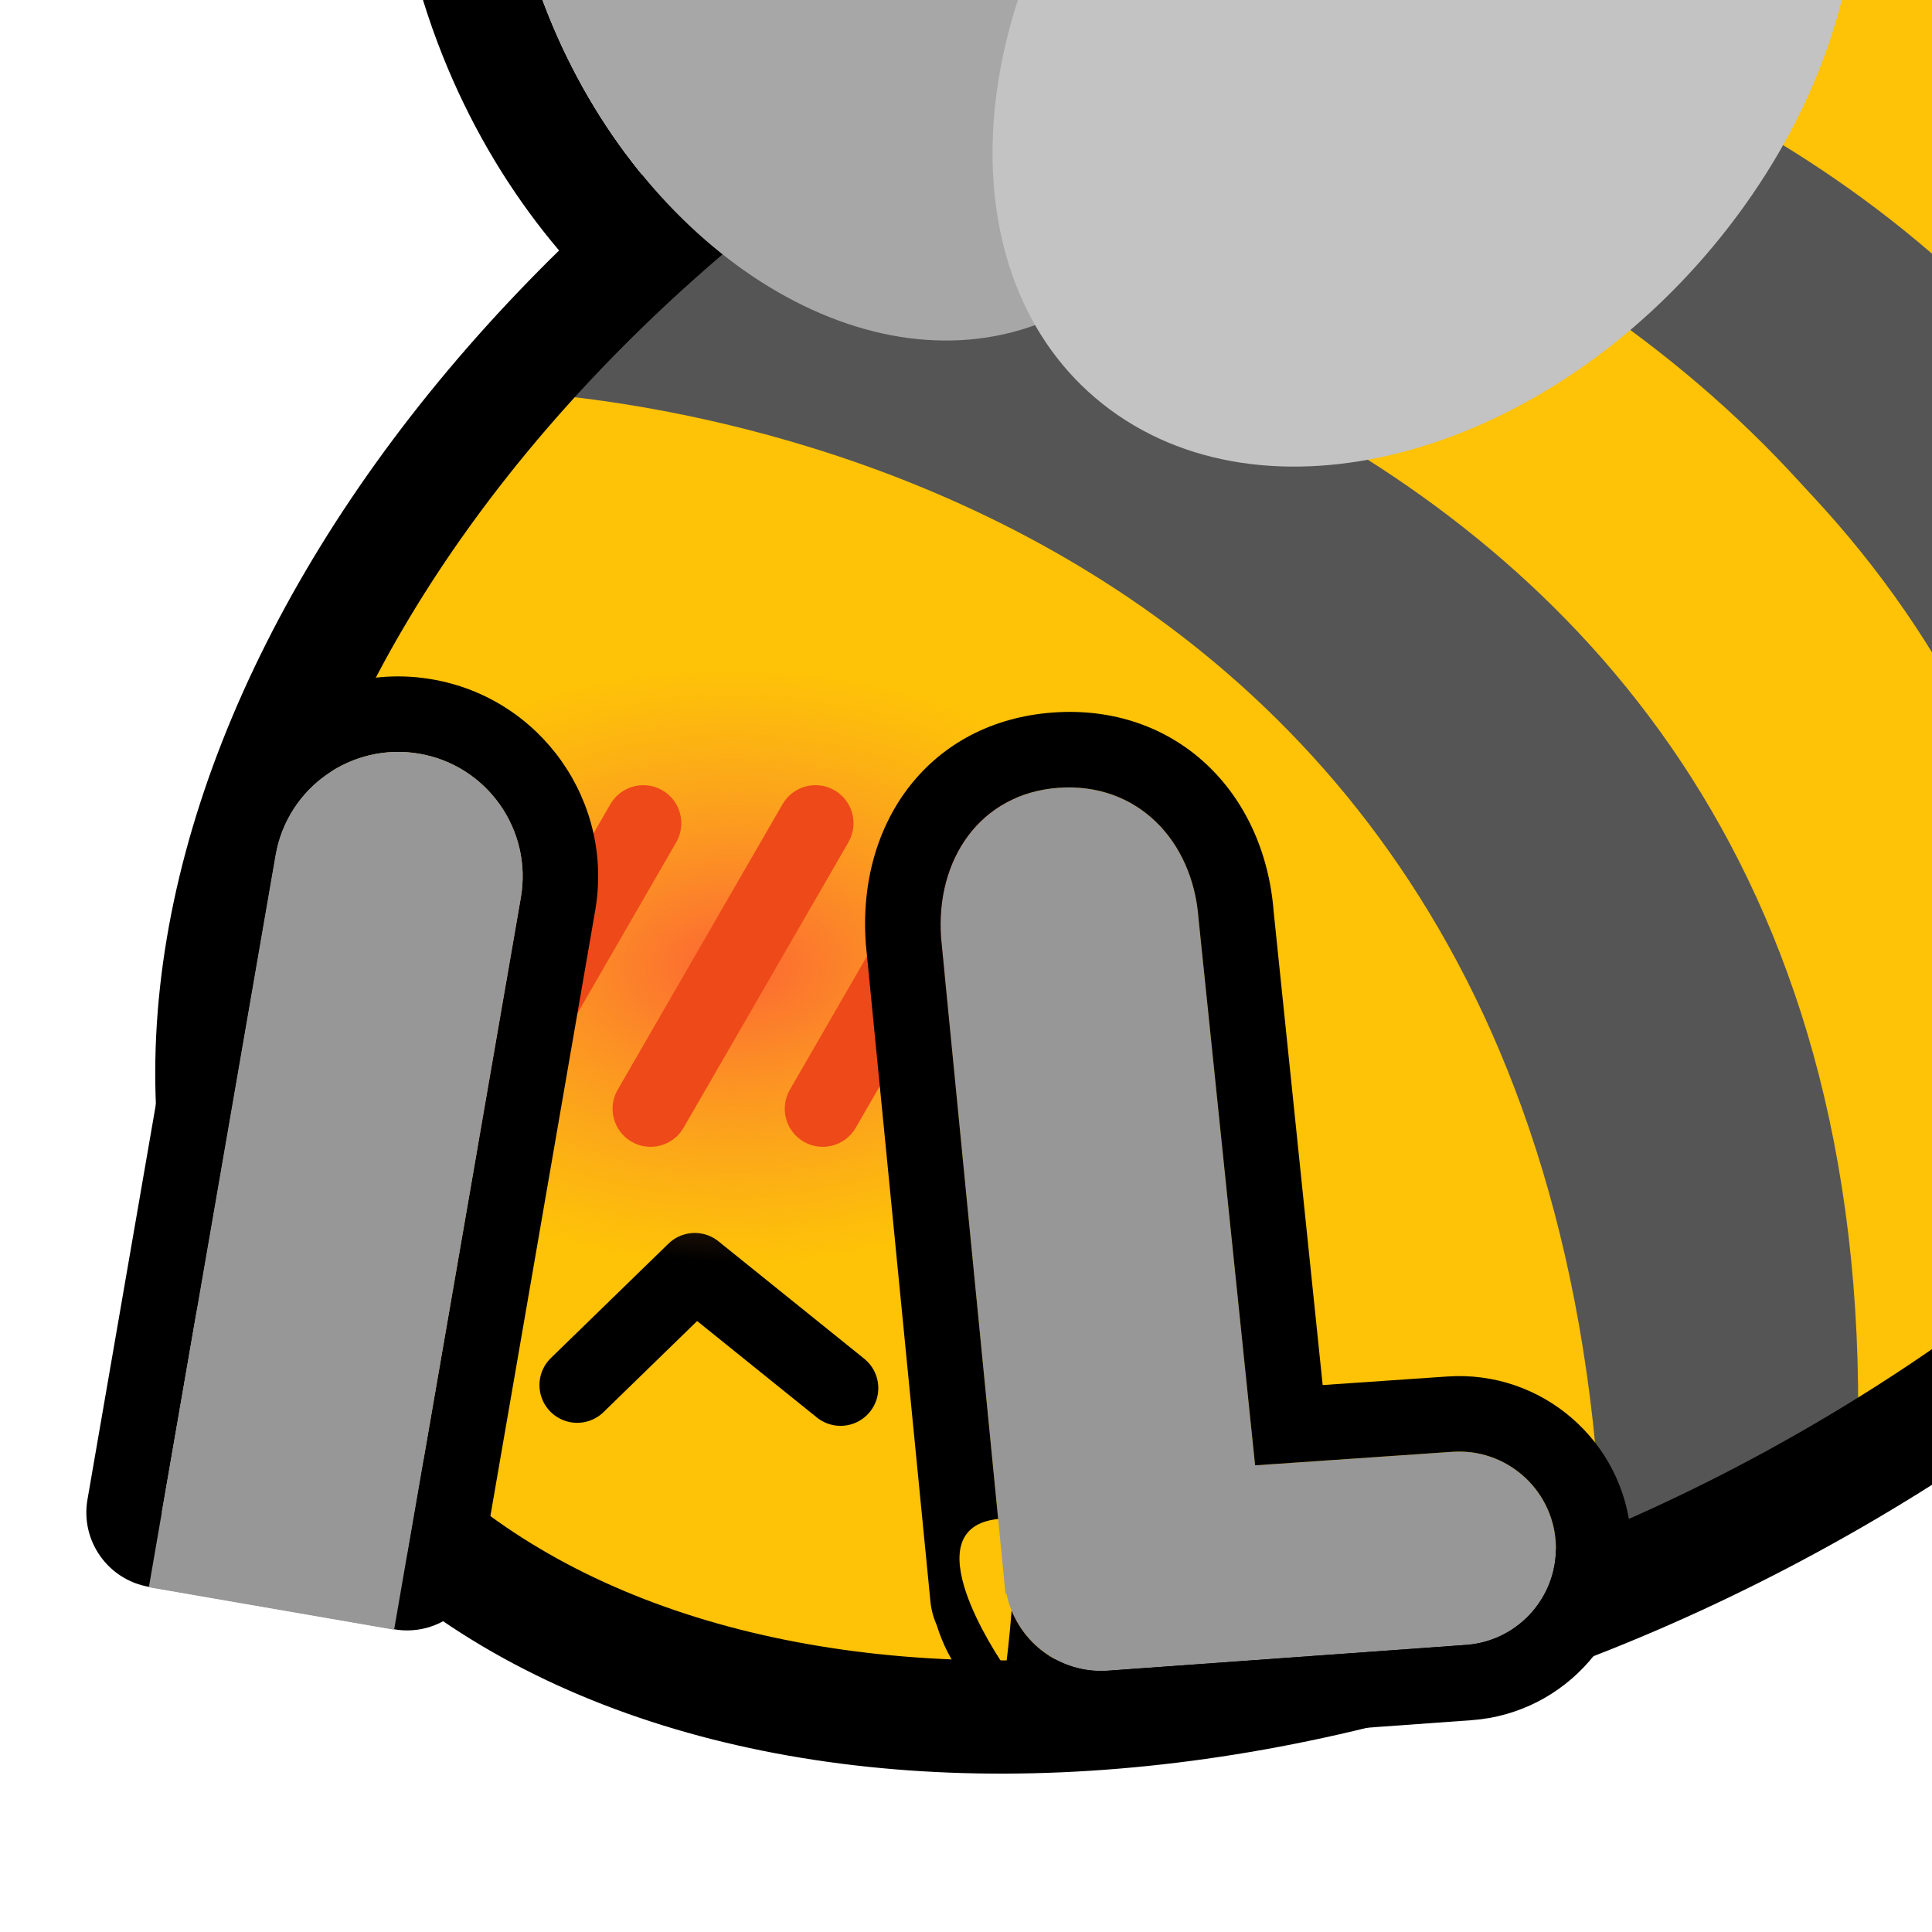
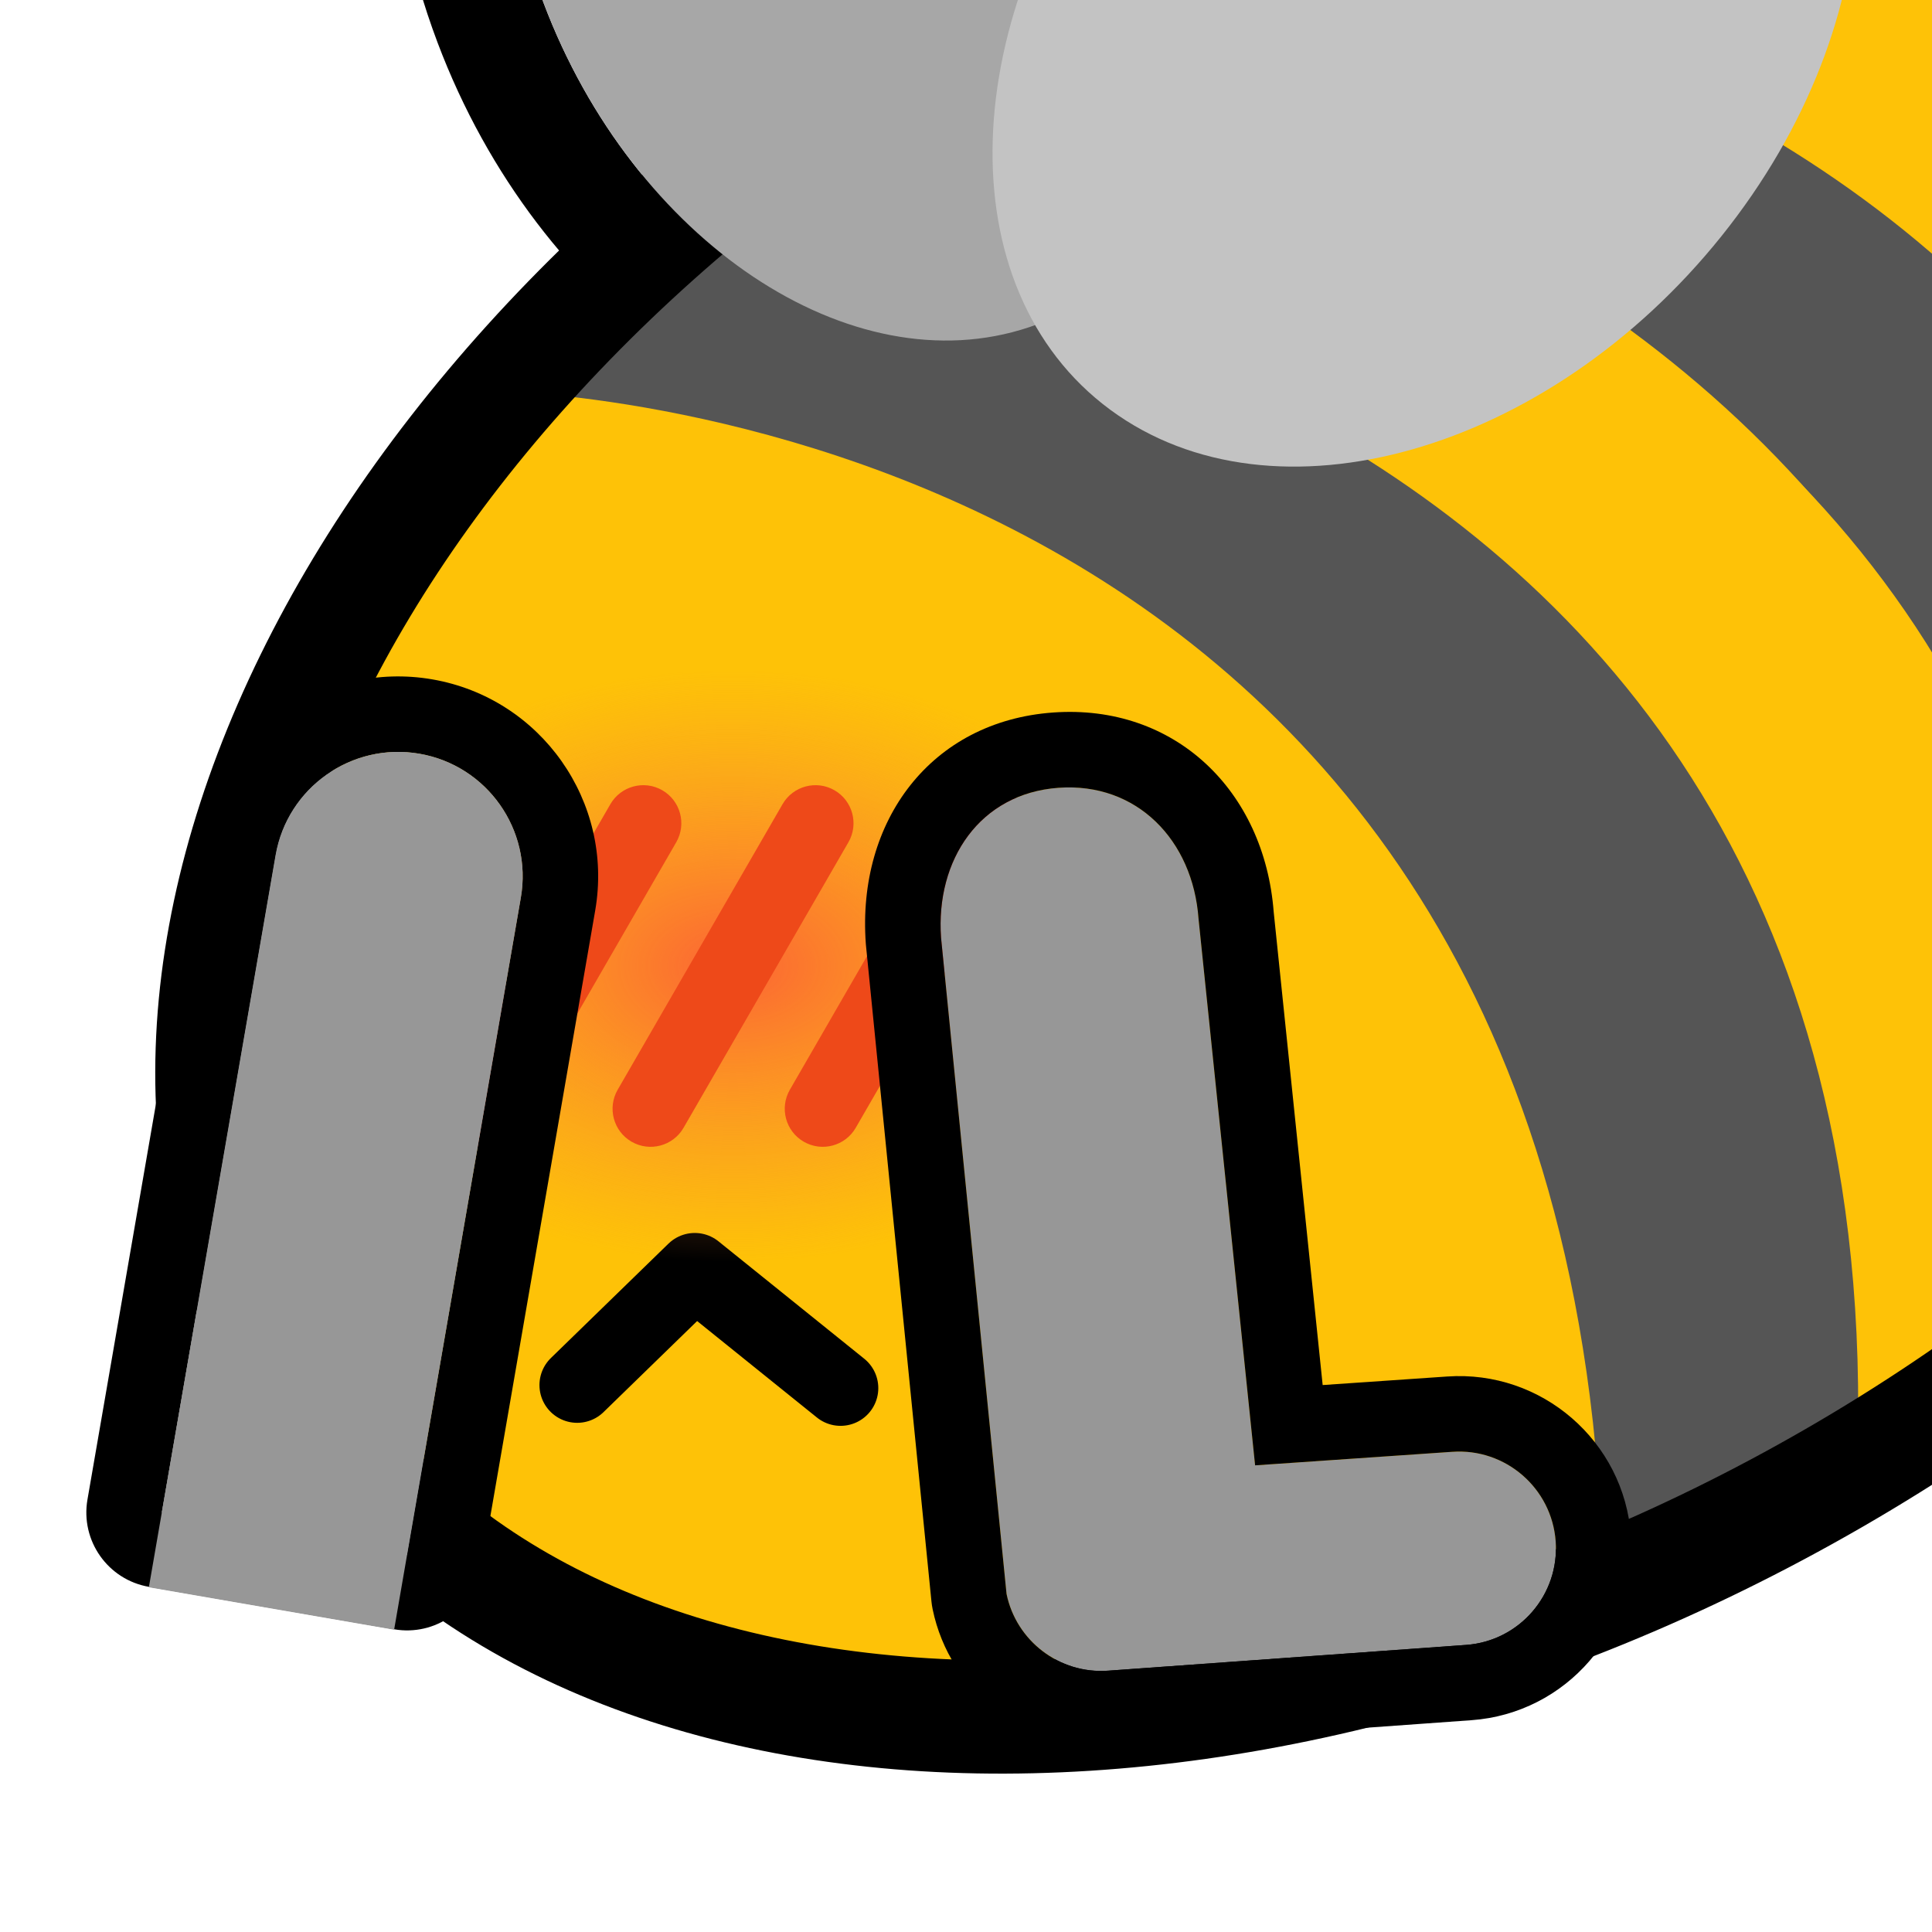
<svg xmlns="http://www.w3.org/2000/svg" width="100%" height="100%" viewBox="0 0 256 256" version="1.1" xml:space="preserve" style="fill-rule:evenodd;clip-rule:evenodd;stroke-linecap:round;stroke-linejoin:round;stroke-miterlimit:1.5;">
  <rect id="blobbee_blush_hide" x="0" y="0" width="256" height="256" style="fill:none;" />
  <clipPath id="_clip1">
    <rect x="0" y="0" width="256" height="256" />
  </clipPath>
  <g clip-path="url(#_clip1)">
    <path id="Wings-outline" d="M130.856,59.756C103.019,62.47 71.403,41.235 57.982,5.65C42.637,-35.039 58.037,-75.299 88.386,-85.447C112.041,-93.356 140.798,-81.45 159.283,-56.218C186.131,-74.864 218.386,-77.209 239.378,-61.728C266.807,-41.5 268.887,4.414 239.797,40.686C211.162,76.39 165.207,86.274 138.208,66.364C135.509,64.373 133.058,62.162 130.856,59.756ZM137.155,43.08C139.645,47.429 142.961,51.231 147.111,54.291C168.802,70.288 205.09,59.987 228.095,31.302C251.1,2.617 252.167,-33.659 230.475,-49.656C210.553,-64.348 178.317,-56.856 155.368,-33.312C142.407,-61.872 115.433,-78.674 93.143,-71.221C69.559,-63.336 60.093,-31.263 72.017,0.357C83.942,31.976 112.771,51.244 136.356,43.359C136.624,43.269 136.89,43.176 137.155,43.08Z" />
    <path id="Body" d="M127.902,1.921C208.729,-44.745 300.137,-39.183 331.897,14.333C363.657,67.85 323.82,149.185 242.993,195.851C162.165,242.517 70.758,236.955 38.998,183.439C7.237,129.922 47.074,48.587 127.902,1.921Z" style="fill:rgb(254,194,7);" />
    <g id="Stripes">
      <path d="M188.793,-16.095C187.039,-14.699 315.054,-20.58 327.076,109.803C391.095,-61.796 189.429,-29.021 188.793,-16.095Z" style="fill:rgb(85,85,85);" />
      <path d="M327.076,111.159C319.401,-14.647 191.893,-17.614 192.59,-21.35L145.073,-3.751C145.073,-3.751 299.034,-6.142 304.518,142.104L323.15,113.42" style="fill:rgb(254,194,7);" />
      <path d="M275.897,172.628L304.252,142.104C298.868,-6.332 141.84,-8.914 141.842,-8.859L116.671,5.99C116.437,6.032 279.066,19.108 275.897,172.628Z" style="fill:rgb(85,85,85);" />
      <path d="M118.8,6.104L91.65,27.286C91.65,27.286 247.73,42.825 246.071,194.336L275.383,174.688C286.256,24.404 117.148,7.374 114.749,9.264" style="fill:rgb(254,194,7);" />
      <path d="M85.819,30.174L65.463,51.814C65.463,51.814 209.143,53.111 212.42,209.36L246.071,194.336C251.812,38.125 90.484,31.835 85.819,30.174Z" style="fill:rgb(85,85,85);" />
    </g>
    <path id="Body-outline" d="M127.902,1.921C208.729,-44.745 300.137,-39.183 331.897,14.333C363.657,67.85 323.82,149.185 242.993,195.851C162.165,242.517 70.758,236.955 38.998,183.439C7.237,129.922 47.074,48.587 127.902,1.921Z" style="fill:none;stroke:black;stroke-width:15px;" />
    <path id="Mouth" d="M76.481,183.531L92.061,168.373L111.379,183.932" style="fill:none;stroke:black;stroke-width:10px;" />
    <g id="Wings">
      <path id="Back-wing" d="M93.143,-71.221C116.727,-79.107 145.556,-59.838 157.481,-28.219C169.406,3.4 159.94,35.473 136.356,43.359C112.771,51.244 83.942,31.976 72.017,0.357C60.093,-31.263 69.559,-63.336 93.143,-71.221Z" style="fill:rgb(167,167,167);" />
      <path id="Front-wing" d="M230.475,-49.656C252.167,-33.659 251.1,2.617 228.095,31.302C205.09,59.987 168.802,70.288 147.111,54.291C125.419,38.295 126.486,2.019 149.491,-26.666C172.496,-55.351 208.784,-65.652 230.475,-49.656Z" style="fill:rgb(195,195,195);" />
    </g>
    <ellipse id="Blush" cx="97.132" cy="128" rx="59.36" ry="39.358" style="fill:url(#_Radial2);" />
    <g id="Blush-lines">
      <path d="M87.761,104.716C90.17,106.106 90.997,109.192 89.606,111.601L67.76,149.44C66.369,151.849 63.284,152.675 60.875,151.284C58.465,149.894 57.639,146.808 59.03,144.399L80.876,106.56C82.267,104.151 85.352,103.325 87.761,104.716Z" style="fill:rgb(238,73,25);" />
      <path d="M110.576,104.716C112.985,106.106 113.812,109.192 112.421,111.601L90.574,149.44C89.183,151.849 86.098,152.675 83.689,151.284C81.28,149.894 80.453,146.808 81.844,144.399L103.69,106.56C105.081,104.151 108.167,103.325 110.576,104.716Z" style="fill:rgb(238,73,25);" />
      <path d="M133.39,104.716C135.799,106.106 136.626,109.192 135.235,111.601L113.389,149.44C111.998,151.849 108.913,152.675 106.504,151.284C104.094,149.894 103.268,146.808 104.659,144.399L126.505,106.56C127.896,104.151 130.981,103.325 133.39,104.716Z" style="fill:rgb(238,73,25);" />
    </g>
    <g id="Left-hand">
      <path id="Outline" d="M36.518,113.309L21.441,200.411L53.938,206.036L69.014,118.934C70.567,109.967 64.546,101.426 55.579,99.874C46.611,98.321 38.07,104.342 36.518,113.309Z" style="fill:rgb(151,151,151);" />
      <path d="M26.665,111.604C29.158,97.198 42.878,87.527 57.284,90.02C71.69,92.514 81.361,106.234 78.868,120.64L63.791,207.742C62.849,213.184 57.674,216.832 52.232,215.89L19.736,210.265C14.294,209.323 10.646,204.148 11.588,198.706L26.665,111.604ZM36.518,113.309L21.441,200.411L53.938,206.036L69.014,118.934C70.567,109.967 64.546,101.426 55.579,99.874C46.611,98.321 38.07,104.342 36.518,113.309Z" />
      <path id="Fill" d="M36.518,113.309L19.726,210.318L52.223,215.943L69.014,118.934C70.567,109.967 64.546,101.426 55.579,99.874C46.611,98.321 38.07,104.342 36.518,113.309Z" style="fill:rgb(151,151,151);" />
    </g>
-     <path id="Right-arm" d="M133.373,211.21L133.238,211.22L124.696,124.275C123.948,113.883 129.864,105.134 140.257,104.386C150.65,103.637 158.062,111.34 158.811,121.733L166.308,194.166L192.422,192.372C199.483,191.864 205.629,197.184 206.137,204.245C206.646,211.306 201.326,217.451 194.265,217.96L146.823,221.375C140.351,221.841 134.65,217.399 133.373,211.21Z" style="fill:rgb(151,151,151);" />
-     <path d="M124.114,215.318C123.681,214.353 123.394,213.304 123.286,212.198L114.744,125.253C114.735,125.167 114.728,125.08 114.722,124.994C113.555,108.786 123.331,95.578 139.539,94.411C155.661,93.251 167.54,104.761 168.772,120.845C168.772,120.845 175.26,183.527 175.26,183.527C175.26,183.527 191.736,182.396 191.736,182.396C204.289,181.509 215.207,190.971 216.111,203.527C217.016,216.093 207.549,227.029 194.983,227.934L147.541,231.349C136.75,232.126 127.166,225.241 124.114,215.318ZM132.26,201.271C120.779,202.483 132,219.223 133.261,221.049C133.36,220.284 133.769,217.056 134.043,213.42C136.072,218.423 141.151,221.784 146.823,221.375L194.265,217.96C201.326,217.451 206.646,211.306 206.137,204.245C205.629,197.184 199.483,191.864 192.422,192.372L166.308,194.166L158.811,121.733C158.062,111.34 150.65,103.637 140.257,104.386C129.864,105.134 123.948,113.883 124.696,124.275L132.26,201.271ZM133.318,221.132C133.354,221.184 133.373,221.21 133.373,221.21L134.494,219.835L133.318,221.132Z" />
+     <path id="Right-arm" d="M133.373,211.21L124.696,124.275C123.948,113.883 129.864,105.134 140.257,104.386C150.65,103.637 158.062,111.34 158.811,121.733L166.308,194.166L192.422,192.372C199.483,191.864 205.629,197.184 206.137,204.245C206.646,211.306 201.326,217.451 194.265,217.96L146.823,221.375C140.351,221.841 134.65,217.399 133.373,211.21Z" style="fill:rgb(151,151,151);" />
+     <path d="M123.422,212.204L114.745,125.269C114.736,125.177 114.728,125.085 114.722,124.994C113.555,108.786 123.331,95.578 139.539,94.411C155.661,93.251 167.54,104.761 168.772,120.845C168.772,120.845 175.26,183.527 175.26,183.527C175.26,183.527 191.736,182.396 191.736,182.396C204.289,181.509 215.207,190.971 216.111,203.527C217.016,216.093 207.549,227.029 194.983,227.934L147.541,231.349C136.009,232.18 125.854,224.258 123.579,213.231C123.509,212.891 123.457,212.548 123.422,212.204ZM133.373,211.21C134.65,217.399 140.351,221.841 146.823,221.375L194.265,217.96C201.326,217.451 206.646,211.306 206.137,204.245C205.629,197.184 199.483,191.864 192.422,192.372L166.308,194.166L158.811,121.733C158.062,111.34 150.65,103.637 140.257,104.386C129.864,105.134 123.948,113.883 124.696,124.275L133.373,211.21Z" />
  </g>
  <defs>
    <radialGradient id="_Radial2" cx="0" cy="0" r="1" gradientUnits="userSpaceOnUse" gradientTransform="matrix(59.3599,1.33268e-13,-2.00995e-13,39.3582,97.1324,128)">
      <stop offset="0" style="stop-color:rgb(252,101,51);stop-opacity:1" />
      <stop offset="1" style="stop-color:rgb(248,138,58);stop-opacity:0" />
    </radialGradient>
  </defs>
</svg>
